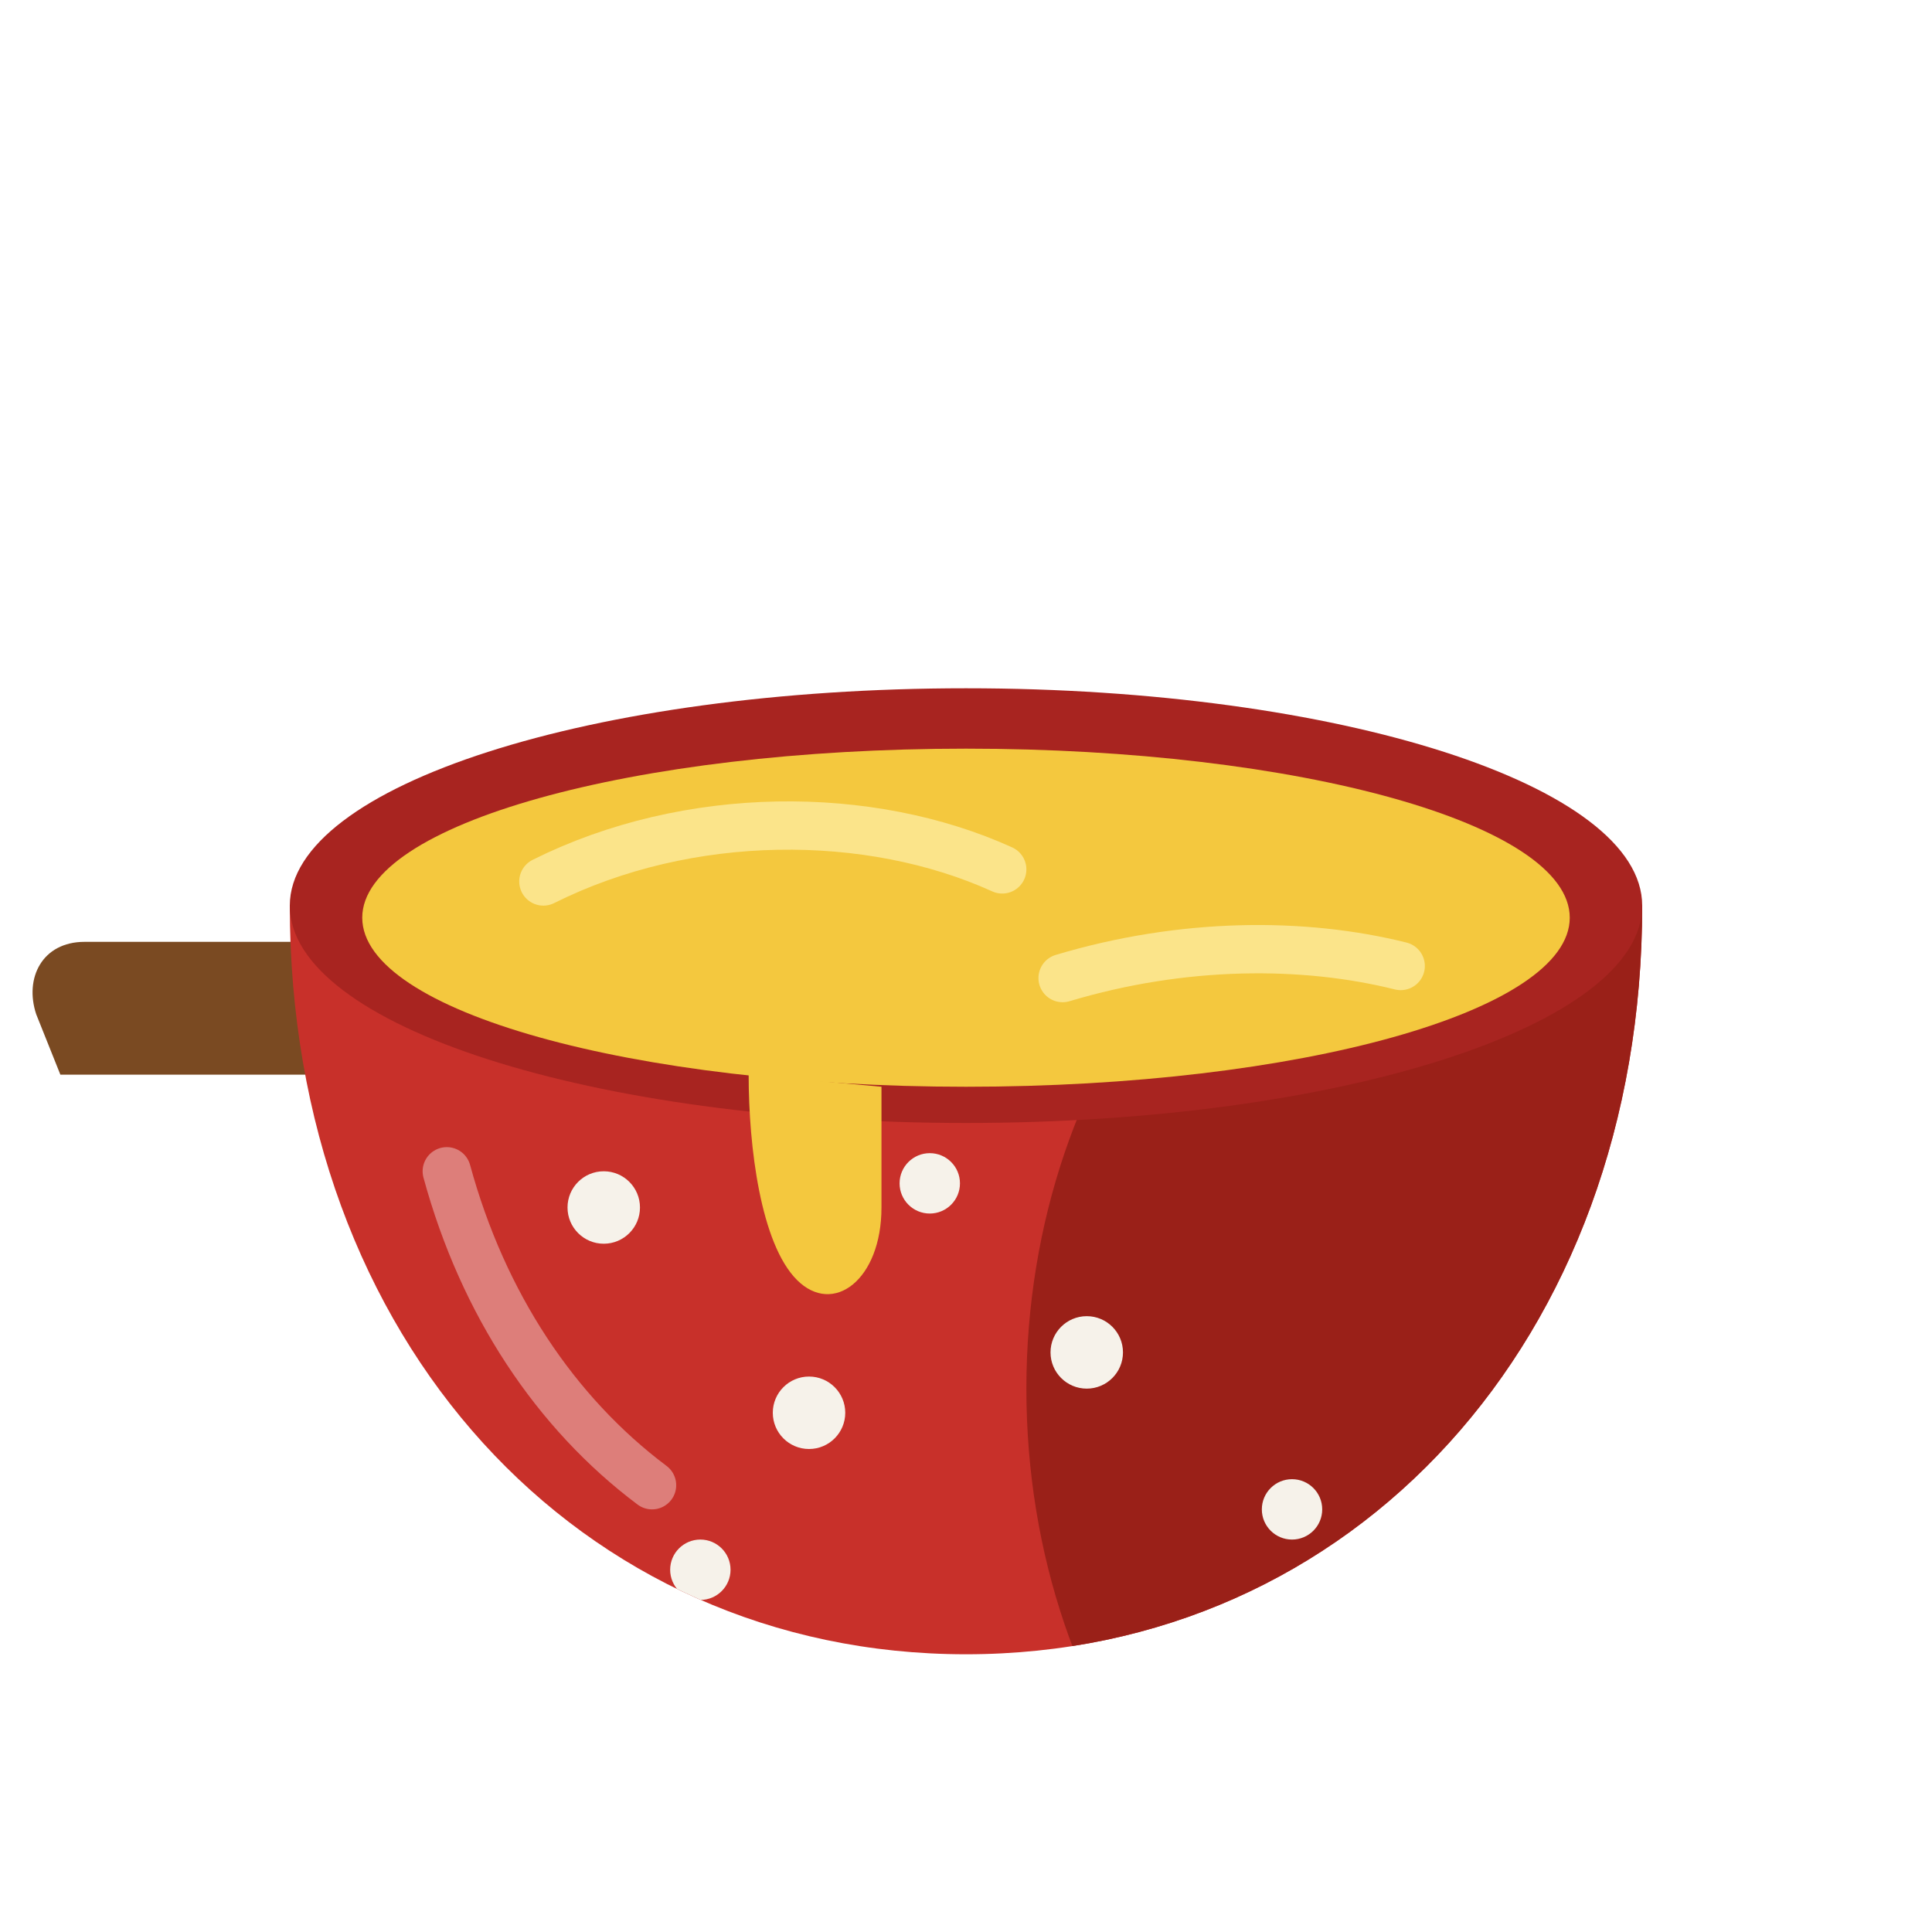
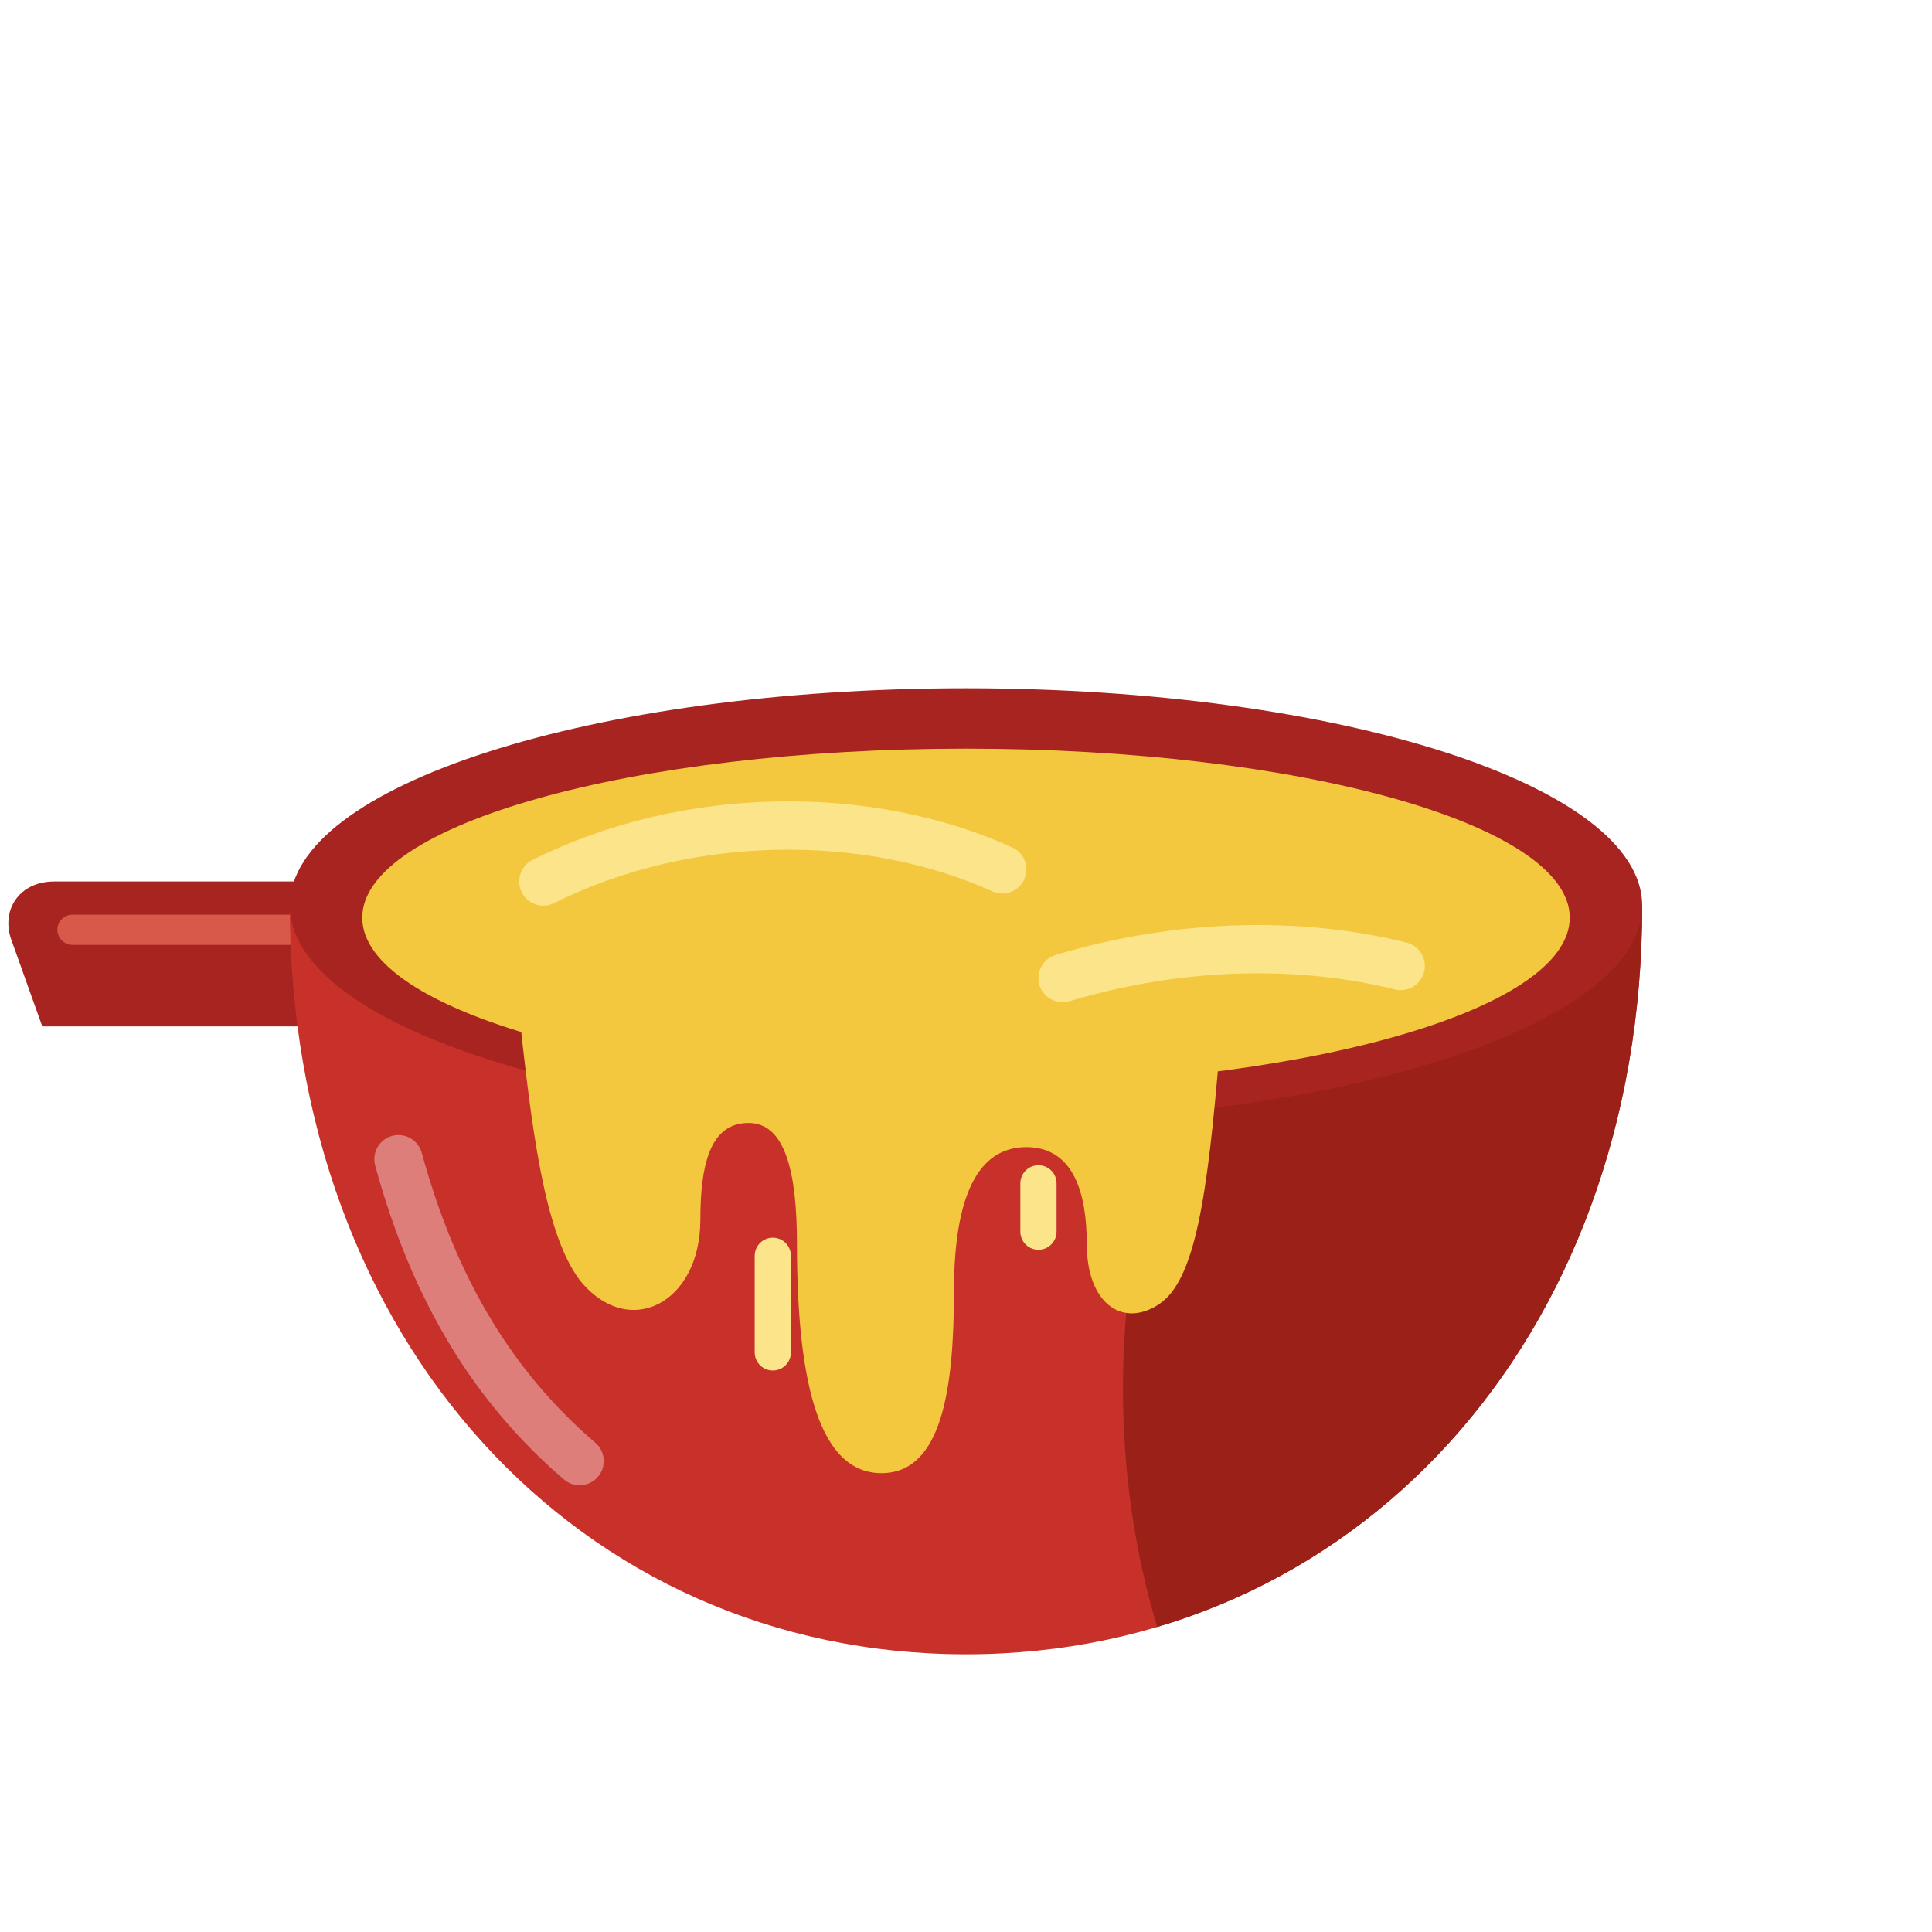
<svg xmlns="http://www.w3.org/2000/svg" viewBox="0 0 32 32">
-   <path fill="#7a4a22" d="M5.2 15.6H1.4c-.7 0-1 .6-.8 1.2l.4 1H5.6z" />
+   <path fill="#a82420" d="M5.6 14.6H.9c-.6 0-.9.5-.7 1l.5 1.4H6z" />
+   <path fill="none" stroke="#d8584a" stroke-linecap="round" stroke-linejoin="round" stroke-width="0.5" d="M1.2 15.4H5" />
  <path fill="#c8302a" d="M4.8 15c0 7.2 4.8 12.4 11.2 12.4S27.2 22.2 27.2 15z" />
-   <clipPath id="k49">
+   <clipPath id="k98">
    <path d="M4.8 15c0 7.2 4.8 12.4 11.2 12.4S27.2 22.2 27.2 15z" />
  </clipPath>
-   <g clip-path="url(#k49)">
-     <ellipse cx="25" cy="23" rx="8" ry="10" fill="#9a2018" />
-     <circle cx="10" cy="20" r="0.6" fill="#f6f2ea" />
-     <circle cx="13.4" cy="23.4" r="0.6" fill="#f6f2ea" />
-     <circle cx="18" cy="22.4" r="0.6" fill="#f6f2ea" />
-     <circle cx="11.6" cy="26" r="0.5" fill="#f6f2ea" />
-     <circle cx="21.4" cy="25" r="0.5" fill="#f6f2ea" />
-     <circle cx="15.4" cy="19.6" r="0.5" fill="#f6f2ea" />
+   <g clip-path="url(#k98)">
+     <ellipse cx="25.6" cy="23" rx="7" ry="10" fill="#9a2018" />
  </g>
  <ellipse cx="16" cy="15" rx="11.2" ry="3.6" fill="#a82420" />
  <ellipse cx="16" cy="15.2" rx="10" ry="2.8" fill="#f4c83e" />
+   <path fill="#f4c83e" d="M8.6 16.8C8.8 18.6 9 20.4 9.6 21.2C10.4 22.2 11.6 21.6 11.6 20.2C11.6 19.2 11.8 18.6 12.4 18.6C13 18.6 13.2 19.4 13.2 20.6C13.2 23 13.6 24.4 14.6 24.4C15.6 24.4 15.8 23 15.8 21.4C15.8 19.8 16.2 19 17 19C17.8 19 18 19.8 18 20.6C18 21.6 18.6 22 19.2 21.6C19.8 21.2 20 19.8 20.2 17.4z" />
+   <path fill="none" stroke="#fbe48a" stroke-linecap="round" stroke-linejoin="round" stroke-width="0.6" d="M12.8 20.8V22.4M17.2 19.6V20.4" />
  <path fill="none" stroke="#fbe48a" stroke-linecap="round" stroke-linejoin="round" stroke-width="0.8" d="M9 14.6C11.4 13.4 14.4 13.4 16.6 14.4M17.6 16.2C19.6 15.6 21.6 15.6 23.2 16" />
-   <path fill="#f4c83e" d="M12.4 17.8c0 1.2.2 2.8.8 3.4c.6.6 1.4 0 1.4-1.2v-2z" />
-   <path fill="none" stroke="#ffffff60" stroke-linecap="round" stroke-linejoin="round" stroke-width="0.8" d="M7.4 19.4c.6 2.2 1.8 4 3.4 5.2" />
+   <path fill="none" stroke="#ffffff60" stroke-linecap="round" stroke-linejoin="round" stroke-width="0.8" d="M6.6 19.2c.6 2.2 1.6 3.8 3 5" />
</svg>
